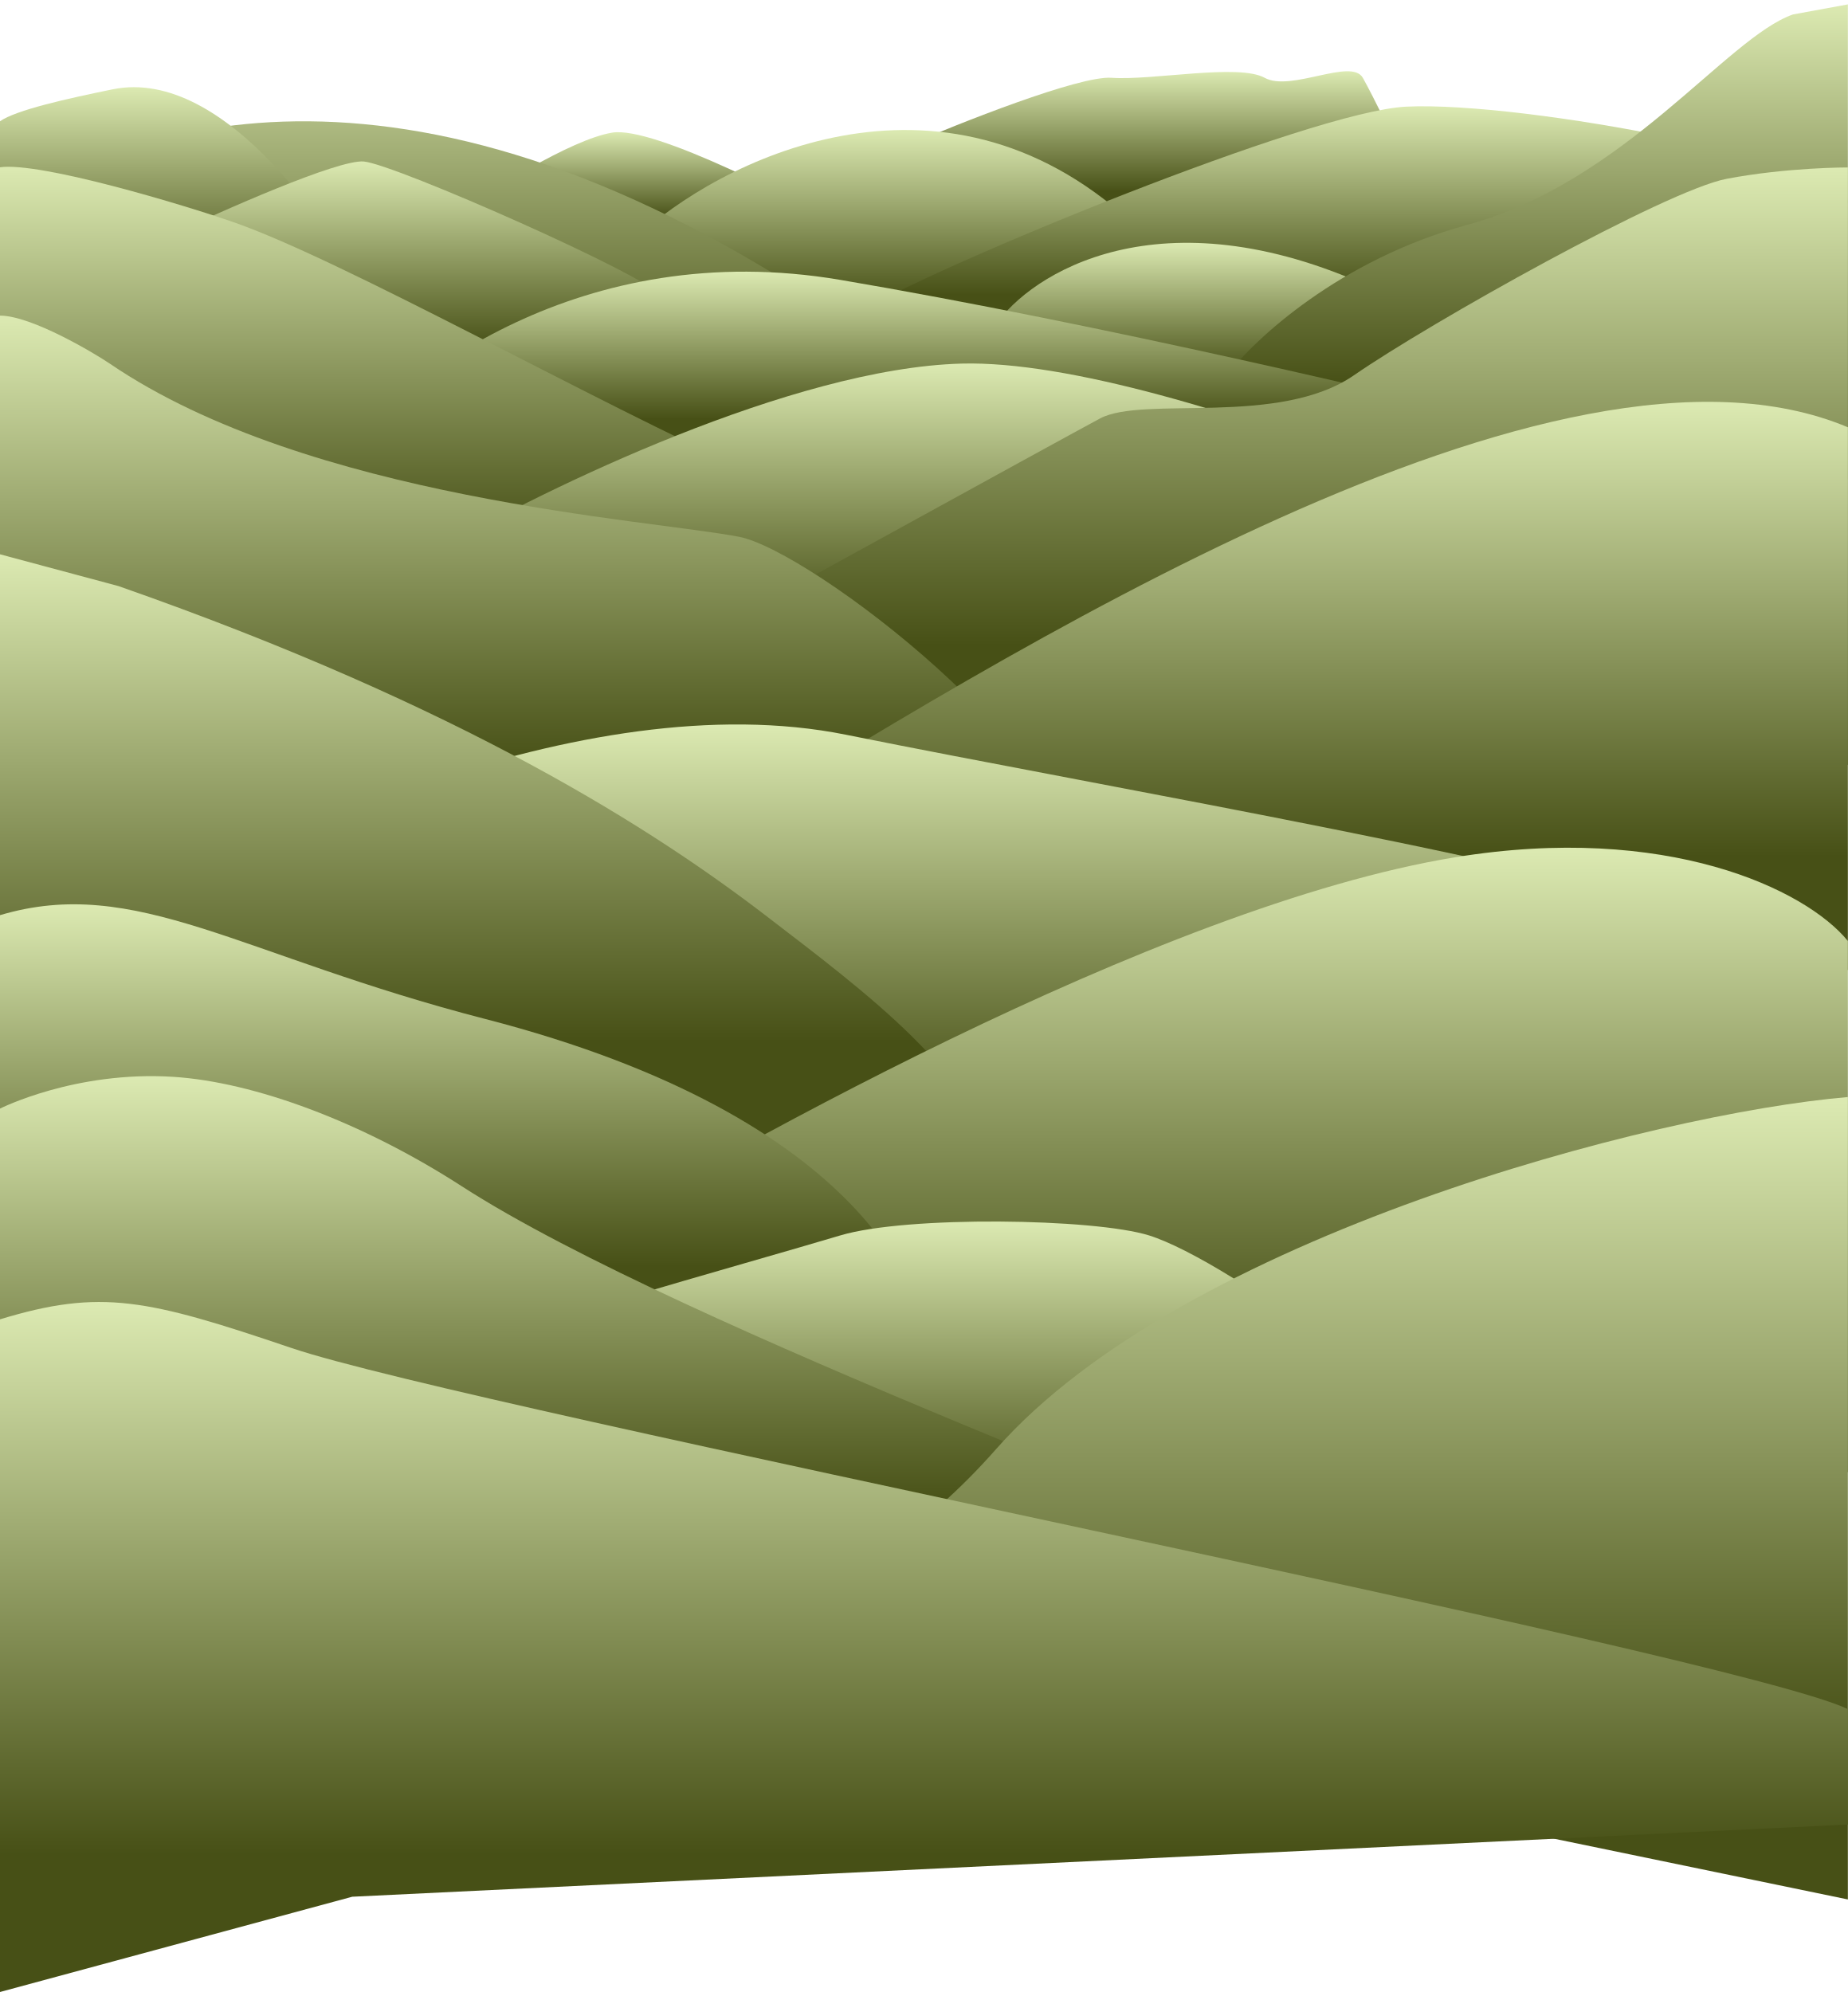
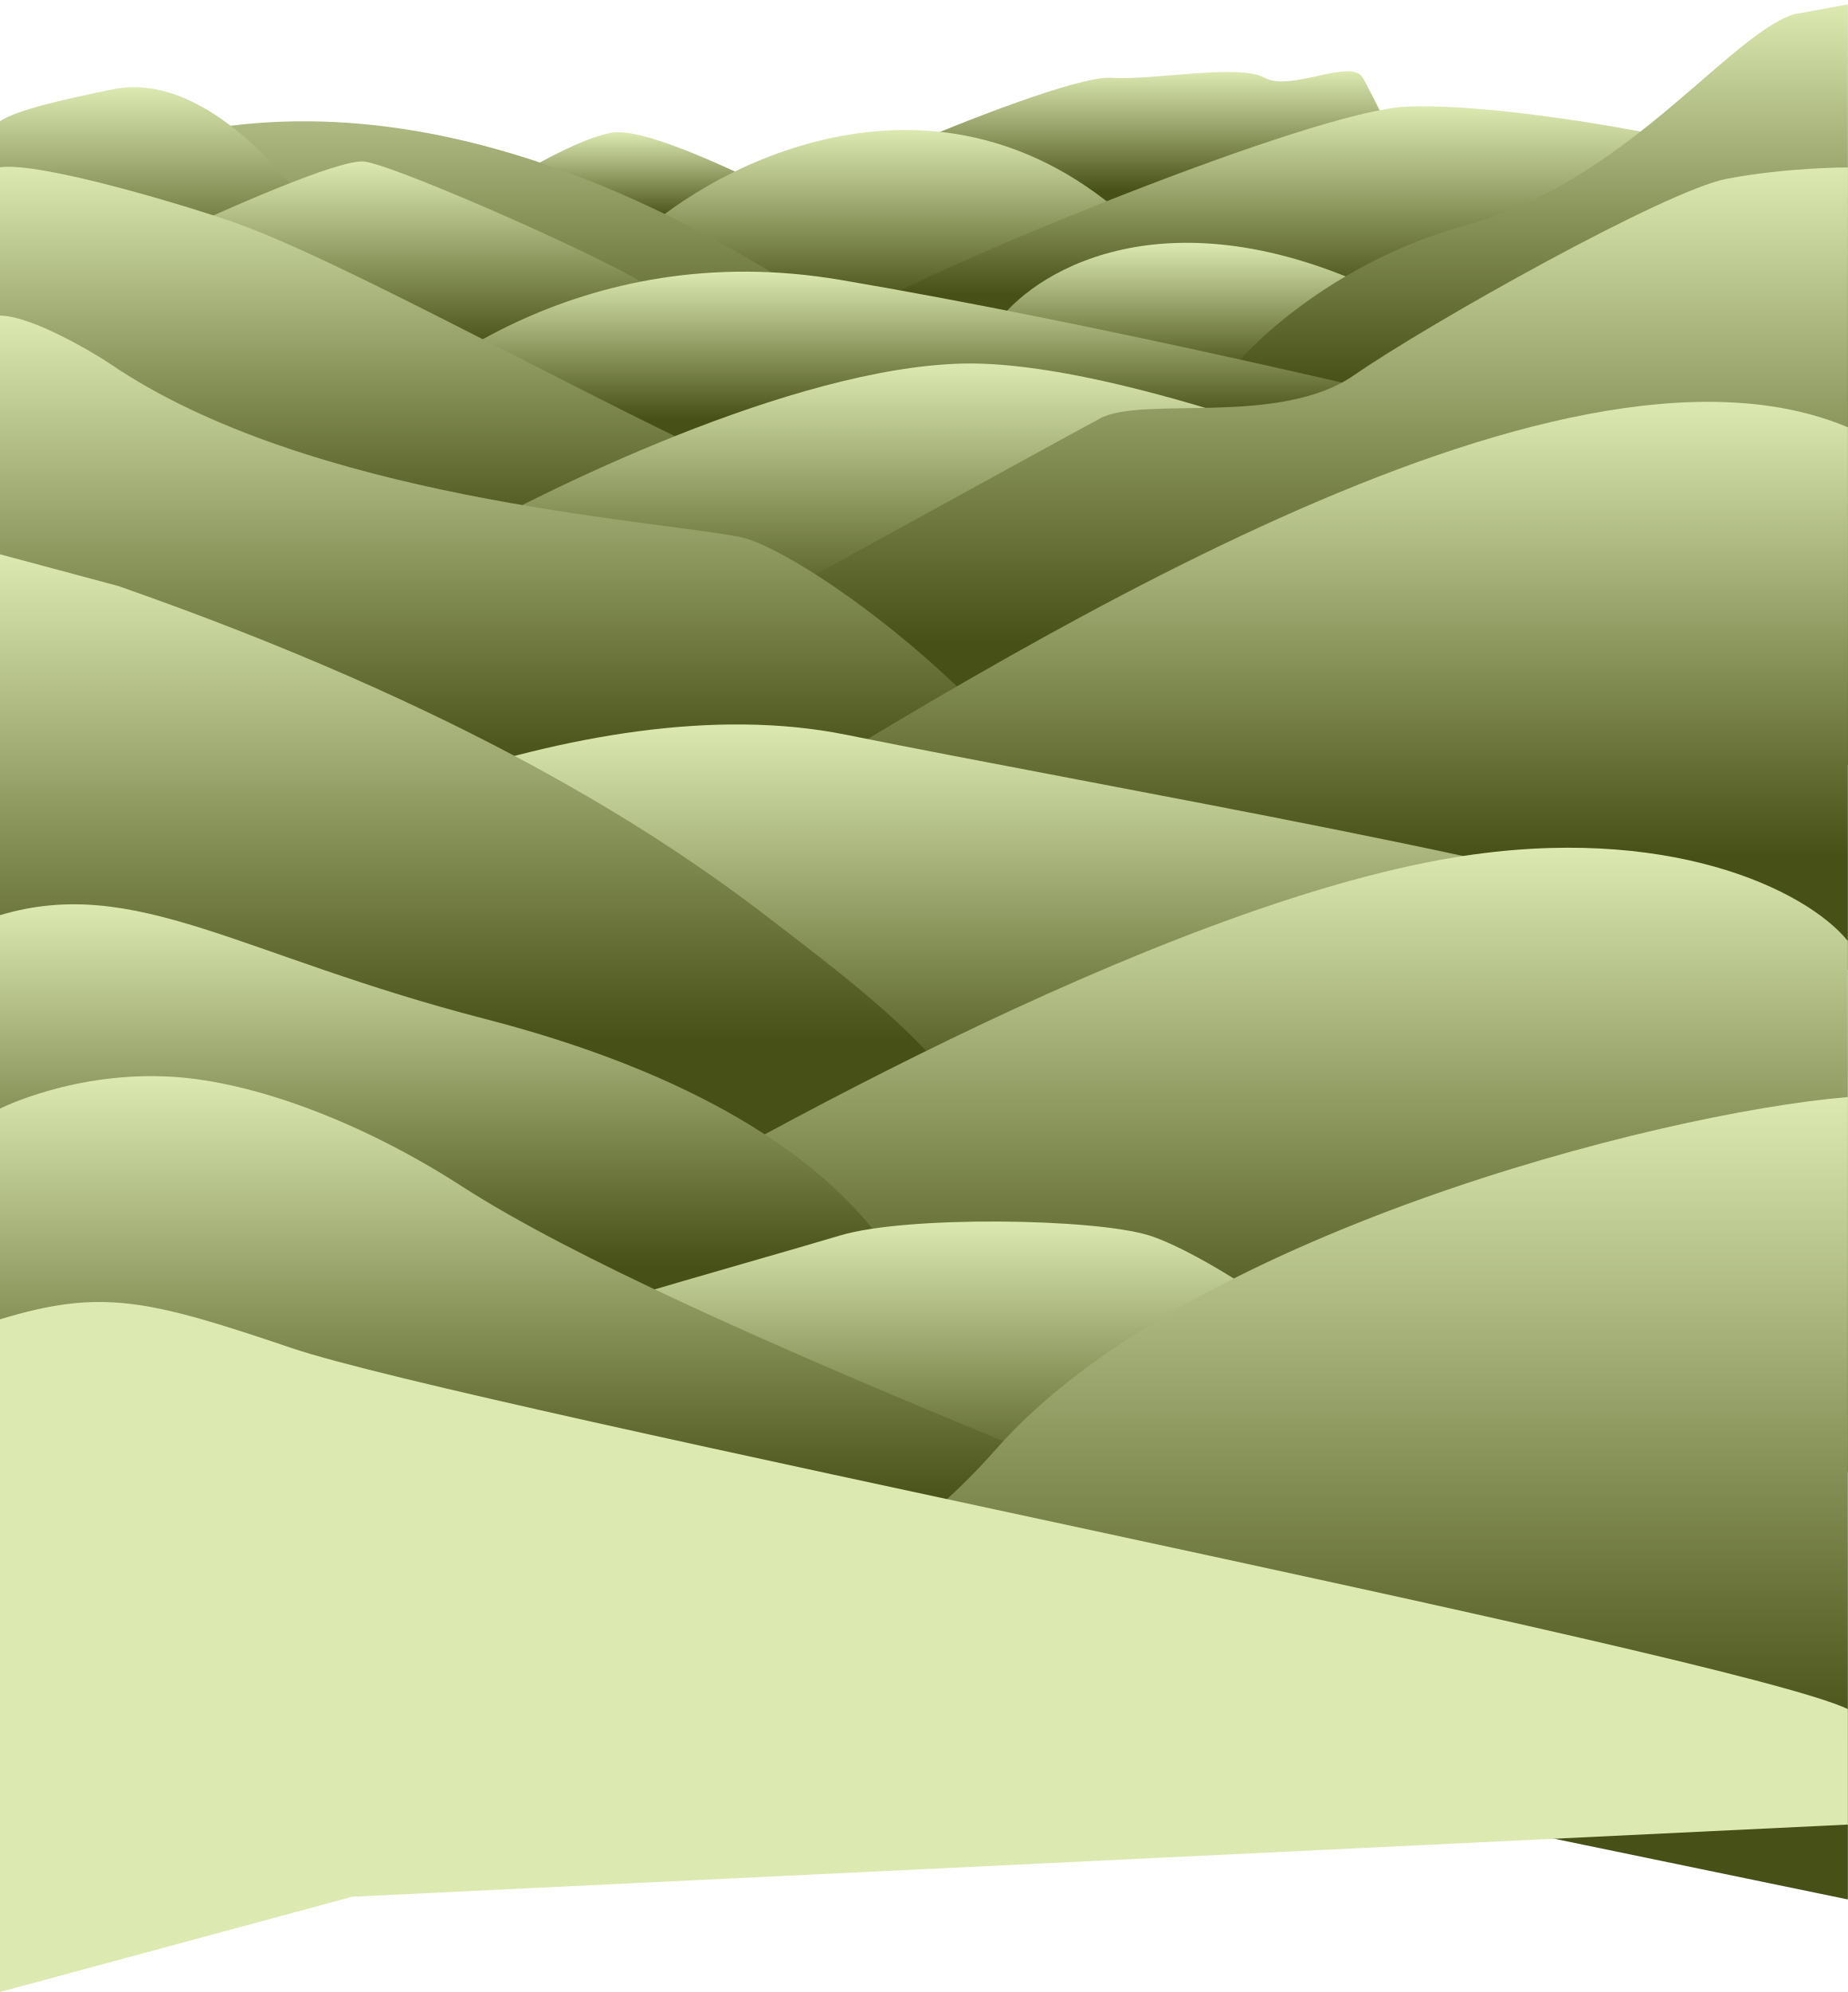
<svg xmlns="http://www.w3.org/2000/svg" width="320" height="345" viewBox="0 0 320 345" fill="none">
  <path d="M192.5 13.471C186.9 13.071 166.167 21.305 156.5 25.471L181 38.471L244.5 30.471C242.333 25.971 237.6 16.271 236 13.471C234 9.971 223.5 15.971 219 13.471C214.5 10.971 199.5 13.971 192.5 13.471Z" fill="url(#paint0_linear_30_583)" />
  <path d="M106 22.971C98.8 24.171 84.667 33.138 78.5 37.471L150 41.471C138.333 34.805 113.2 21.771 106 22.971Z" fill="url(#paint1_linear_30_583)" />
  <path d="M199 41.471C166.2 7.871 127 26.471 111.5 39.971L165.5 59.971L199 41.471Z" fill="url(#paint2_linear_30_583)" />
  <path d="M243.5 18.471C227.1 19.271 162.167 45.971 149 53.971C193.5 71.971 320 38 320 35C320 28.273 264 17.471 243.5 18.471Z" fill="url(#paint3_linear_30_583)" />
  <path d="M241 51.471C203.4 32.671 180 46.305 173 55.471L214 70.471L241 51.471Z" fill="url(#paint4_linear_30_583)" />
  <path d="M254 38.971C232 44.971 217.167 58.805 212.5 64.971L320 83V0.76L310.5 2.5C299 6.5 281.5 31.471 254 38.971Z" fill="url(#paint5_linear_30_583)" />
  <path d="M146.5 55.471C70.9 3.871 23 21.667 0 36L86 70L146.5 55.471Z" fill="url(#paint6_linear_30_583)" />
  <path d="M19.5 15.471C39.1 11.471 58.667 40.805 66 55.971L0 32V21C2.783 19.056 11.501 17.104 19.5 15.471Z" fill="url(#paint7_linear_30_583)" />
  <path d="M63 27.971C58.6 27.571 38.5 36.471 29 40.971L75.5 68.471C88.833 63.638 115.2 53.371 114 50.971C112.5 47.971 68.5 28.471 63 27.971Z" fill="url(#paint8_linear_30_583)" />
  <path d="M145.5 48.471C100.7 40.871 69.167 65.638 59 78.971L266.5 74.471C244.833 68.971 190.3 56.071 145.5 48.471Z" fill="url(#paint9_linear_30_583)" />
  <path d="M40.5 38.5C32 35.529 7 28 0 28.971V82L89.5 109.971L130.5 81.971C102.667 69.471 59.609 45.18 40.5 38.5Z" fill="url(#paint10_linear_30_583)" />
  <path d="M166.5 62.971C137.3 63.771 94.333 84.638 76.5 94.971L186.5 118.471L291 106.971C286.5 99.471 203 61.971 166.5 62.971Z" fill="url(#paint11_linear_30_583)" />
  <path d="M190.5 72.471C184.5 75.671 120.667 110.805 89.5 127.971L320 132.471V29C320 29 309.5 28.971 299 30.971C288.5 32.971 247.5 55.971 234.5 64.971C221.5 73.971 198 68.471 190.5 72.471Z" fill="url(#paint12_linear_30_583)" />
  <path d="M19 62.971C16.5 61.269 5.5 54.664 0 54.664V152L186 151.971C187.667 131.471 140.4 95.371 128 92.971C112.5 89.971 53.5 86.472 19 62.971Z" fill="url(#paint13_linear_30_583)" />
  <path d="M320 74C269.6 52.8 174.167 113.305 121.5 145.471L320 168V74Z" fill="url(#paint14_linear_30_583)" />
  <path d="M146.5 127.251C100.9 118.051 41.5 146.751 17.5 162.251L127 207.251L292.5 159C277.833 151.167 192.1 136.451 146.5 127.251Z" fill="url(#paint15_linear_30_583)" />
  <path d="M133 158.872C113.5 143.872 80.5 122.5 20.5 101.5L0 96V193L170 201.471C171.833 187.971 148.6 170.872 133 158.872Z" fill="url(#paint16_linear_30_583)" />
  <path d="M252 148.471C200.517 156.894 123.667 200.305 91.5 219.971L320 254.971V162.971C312.667 153.971 288.5 142.5 252 148.471Z" fill="url(#paint17_linear_30_583)" />
  <path d="M84 176.471C41.5 165.5 23.5 151.5 0 158.5V208L160 234.971C161.333 225.305 150.047 193.522 84 176.471Z" fill="url(#paint18_linear_30_583)" />
  <path d="M145.5 213.971C130.5 218.471 81.667 231.971 73 236.471L261.5 272.471C255.333 247.471 212.398 218.162 199 213.971C189.5 211 157.004 210.52 145.5 213.971Z" fill="url(#paint19_linear_30_583)" />
  <path d="M230.5 273.971C221.167 267.138 118.4 230.271 80 205.471C62.664 194.275 43.992 187.39 30 186.5C12.999 185.418 0 192 0 192V241.5L135.5 279.5L230.5 273.971Z" fill="url(#paint20_linear_30_583)" />
  <path d="M98.516 283.163C93.282 282.671 88.842 281.657 85.5 280.471L98.516 283.163C117.552 284.953 147.087 279.836 172.5 250.971C204.9 214.171 286.5 192.833 320 190V328.971L98.516 283.163Z" fill="url(#paint21_linear_30_583)" />
  <path d="M50.5 233.471C25.5 225 17.5 223.167 0 228.5V345L61 328.5L320 316V296C300 286.5 81.289 243.904 50.5 233.471Z" fill="url(#paint22_linear_30_583)" />
  <defs>
    <linearGradient id="paint0_linear_30_583" x1="200.5" y1="12.344" x2="200.5" y2="38.471" gradientUnits="userSpaceOnUse">
      <stop stop-color="#DCEAB2" />
      <stop offset="0.8" stop-color="#475016" />
    </linearGradient>
    <linearGradient id="paint1_linear_30_583" x1="114.25" y1="22.894" x2="114.25" y2="41.471" gradientUnits="userSpaceOnUse">
      <stop stop-color="#DCEAB2" />
      <stop offset="0.8" stop-color="#475016" />
    </linearGradient>
    <linearGradient id="paint2_linear_30_583" x1="155.25" y1="22.514" x2="155.25" y2="59.971" gradientUnits="userSpaceOnUse">
      <stop stop-color="#DCEAB2" />
      <stop offset="0.8" stop-color="#475016" />
    </linearGradient>
    <linearGradient id="paint3_linear_30_583" x1="234.5" y1="18.407" x2="234.5" y2="59.204" gradientUnits="userSpaceOnUse">
      <stop stop-color="#DCEAB2" />
      <stop offset="0.8" stop-color="#475016" />
    </linearGradient>
    <linearGradient id="paint4_linear_30_583" x1="207" y1="42.054" x2="207" y2="70.471" gradientUnits="userSpaceOnUse">
      <stop stop-color="#DCEAB2" />
      <stop offset="0.8" stop-color="#475016" />
    </linearGradient>
    <linearGradient id="paint5_linear_30_583" x1="160" y1="0.76" x2="160" y2="83" gradientUnits="userSpaceOnUse">
      <stop stop-color="#DCEAB2" />
      <stop offset="0.8" stop-color="#475016" />
    </linearGradient>
    <linearGradient id="paint6_linear_30_583" x1="160" y1="0.76" x2="160" y2="83" gradientUnits="userSpaceOnUse">
      <stop stop-color="#DCEAB2" />
      <stop offset="0.8" stop-color="#475016" />
    </linearGradient>
    <linearGradient id="paint7_linear_30_583" x1="33" y1="15.101" x2="33" y2="55.971" gradientUnits="userSpaceOnUse">
      <stop stop-color="#DCEAB2" />
      <stop offset="0.8" stop-color="#475016" />
    </linearGradient>
    <linearGradient id="paint8_linear_30_583" x1="71.52" y1="27.958" x2="71.52" y2="68.471" gradientUnits="userSpaceOnUse">
      <stop stop-color="#DCEAB2" />
      <stop offset="0.8" stop-color="#475016" />
    </linearGradient>
    <linearGradient id="paint9_linear_30_583" x1="162.75" y1="47.052" x2="162.75" y2="78.971" gradientUnits="userSpaceOnUse">
      <stop stop-color="#DCEAB2" />
      <stop offset="0.8" stop-color="#475016" />
    </linearGradient>
    <linearGradient id="paint10_linear_30_583" x1="65.25" y1="28.886" x2="65.25" y2="109.971" gradientUnits="userSpaceOnUse">
      <stop stop-color="#DCEAB2" />
      <stop offset="0.8" stop-color="#475016" />
    </linearGradient>
    <linearGradient id="paint11_linear_30_583" x1="183.75" y1="62.952" x2="183.75" y2="118.471" gradientUnits="userSpaceOnUse">
      <stop stop-color="#DCEAB2" />
      <stop offset="0.8" stop-color="#475016" />
    </linearGradient>
    <linearGradient id="paint12_linear_30_583" x1="204.75" y1="29" x2="204.75" y2="132.471" gradientUnits="userSpaceOnUse">
      <stop stop-color="#DCEAB2" />
      <stop offset="0.8" stop-color="#475016" />
    </linearGradient>
    <linearGradient id="paint13_linear_30_583" x1="93.022" y1="54.664" x2="93.022" y2="152" gradientUnits="userSpaceOnUse">
      <stop stop-color="#DCEAB2" />
      <stop offset="0.8" stop-color="#475016" />
    </linearGradient>
    <linearGradient id="paint14_linear_30_583" x1="220.75" y1="69.596" x2="220.75" y2="168" gradientUnits="userSpaceOnUse">
      <stop stop-color="#DCEAB2" />
      <stop offset="0.8" stop-color="#475016" />
    </linearGradient>
    <linearGradient id="paint15_linear_30_583" x1="155" y1="125.471" x2="155" y2="207.251" gradientUnits="userSpaceOnUse">
      <stop stop-color="#DCEAB2" />
      <stop offset="0.8" stop-color="#475016" />
    </linearGradient>
    <linearGradient id="paint16_linear_30_583" x1="85.051" y1="96" x2="85.051" y2="201.471" gradientUnits="userSpaceOnUse">
      <stop stop-color="#DCEAB2" />
      <stop offset="0.8" stop-color="#475016" />
    </linearGradient>
    <linearGradient id="paint17_linear_30_583" x1="205.75" y1="146.82" x2="205.75" y2="254.971" gradientUnits="userSpaceOnUse">
      <stop stop-color="#DCEAB2" />
      <stop offset="0.8" stop-color="#475016" />
    </linearGradient>
    <linearGradient id="paint18_linear_30_583" x1="80.05" y1="156.619" x2="80.05" y2="234.971" gradientUnits="userSpaceOnUse">
      <stop stop-color="#DCEAB2" />
      <stop offset="0.8" stop-color="#475016" />
    </linearGradient>
    <linearGradient id="paint19_linear_30_583" x1="167.25" y1="211.56" x2="167.25" y2="272.471" gradientUnits="userSpaceOnUse">
      <stop stop-color="#DCEAB2" />
      <stop offset="0.8" stop-color="#475016" />
    </linearGradient>
    <linearGradient id="paint20_linear_30_583" x1="115.25" y1="186.38" x2="115.25" y2="279.5" gradientUnits="userSpaceOnUse">
      <stop stop-color="#DCEAB2" />
      <stop offset="0.8" stop-color="#475016" />
    </linearGradient>
    <linearGradient id="paint21_linear_30_583" x1="202.75" y1="190" x2="202.75" y2="328.971" gradientUnits="userSpaceOnUse">
      <stop stop-color="#DCEAB2" />
      <stop offset="0.8" stop-color="#475016" />
    </linearGradient>
    <linearGradient id="paint22_linear_30_583" x1="160" y1="225.495" x2="160" y2="345" gradientUnits="userSpaceOnUse">
-       <stop stop-color="#DCEAB2" />
-       <stop offset="0.8" stop-color="#475016" />
+       <stop stop-color="#dceab2" />
+       <stop offset="0.8" stop-color="#dceab2" />
    </linearGradient>
  </defs>
</svg>
